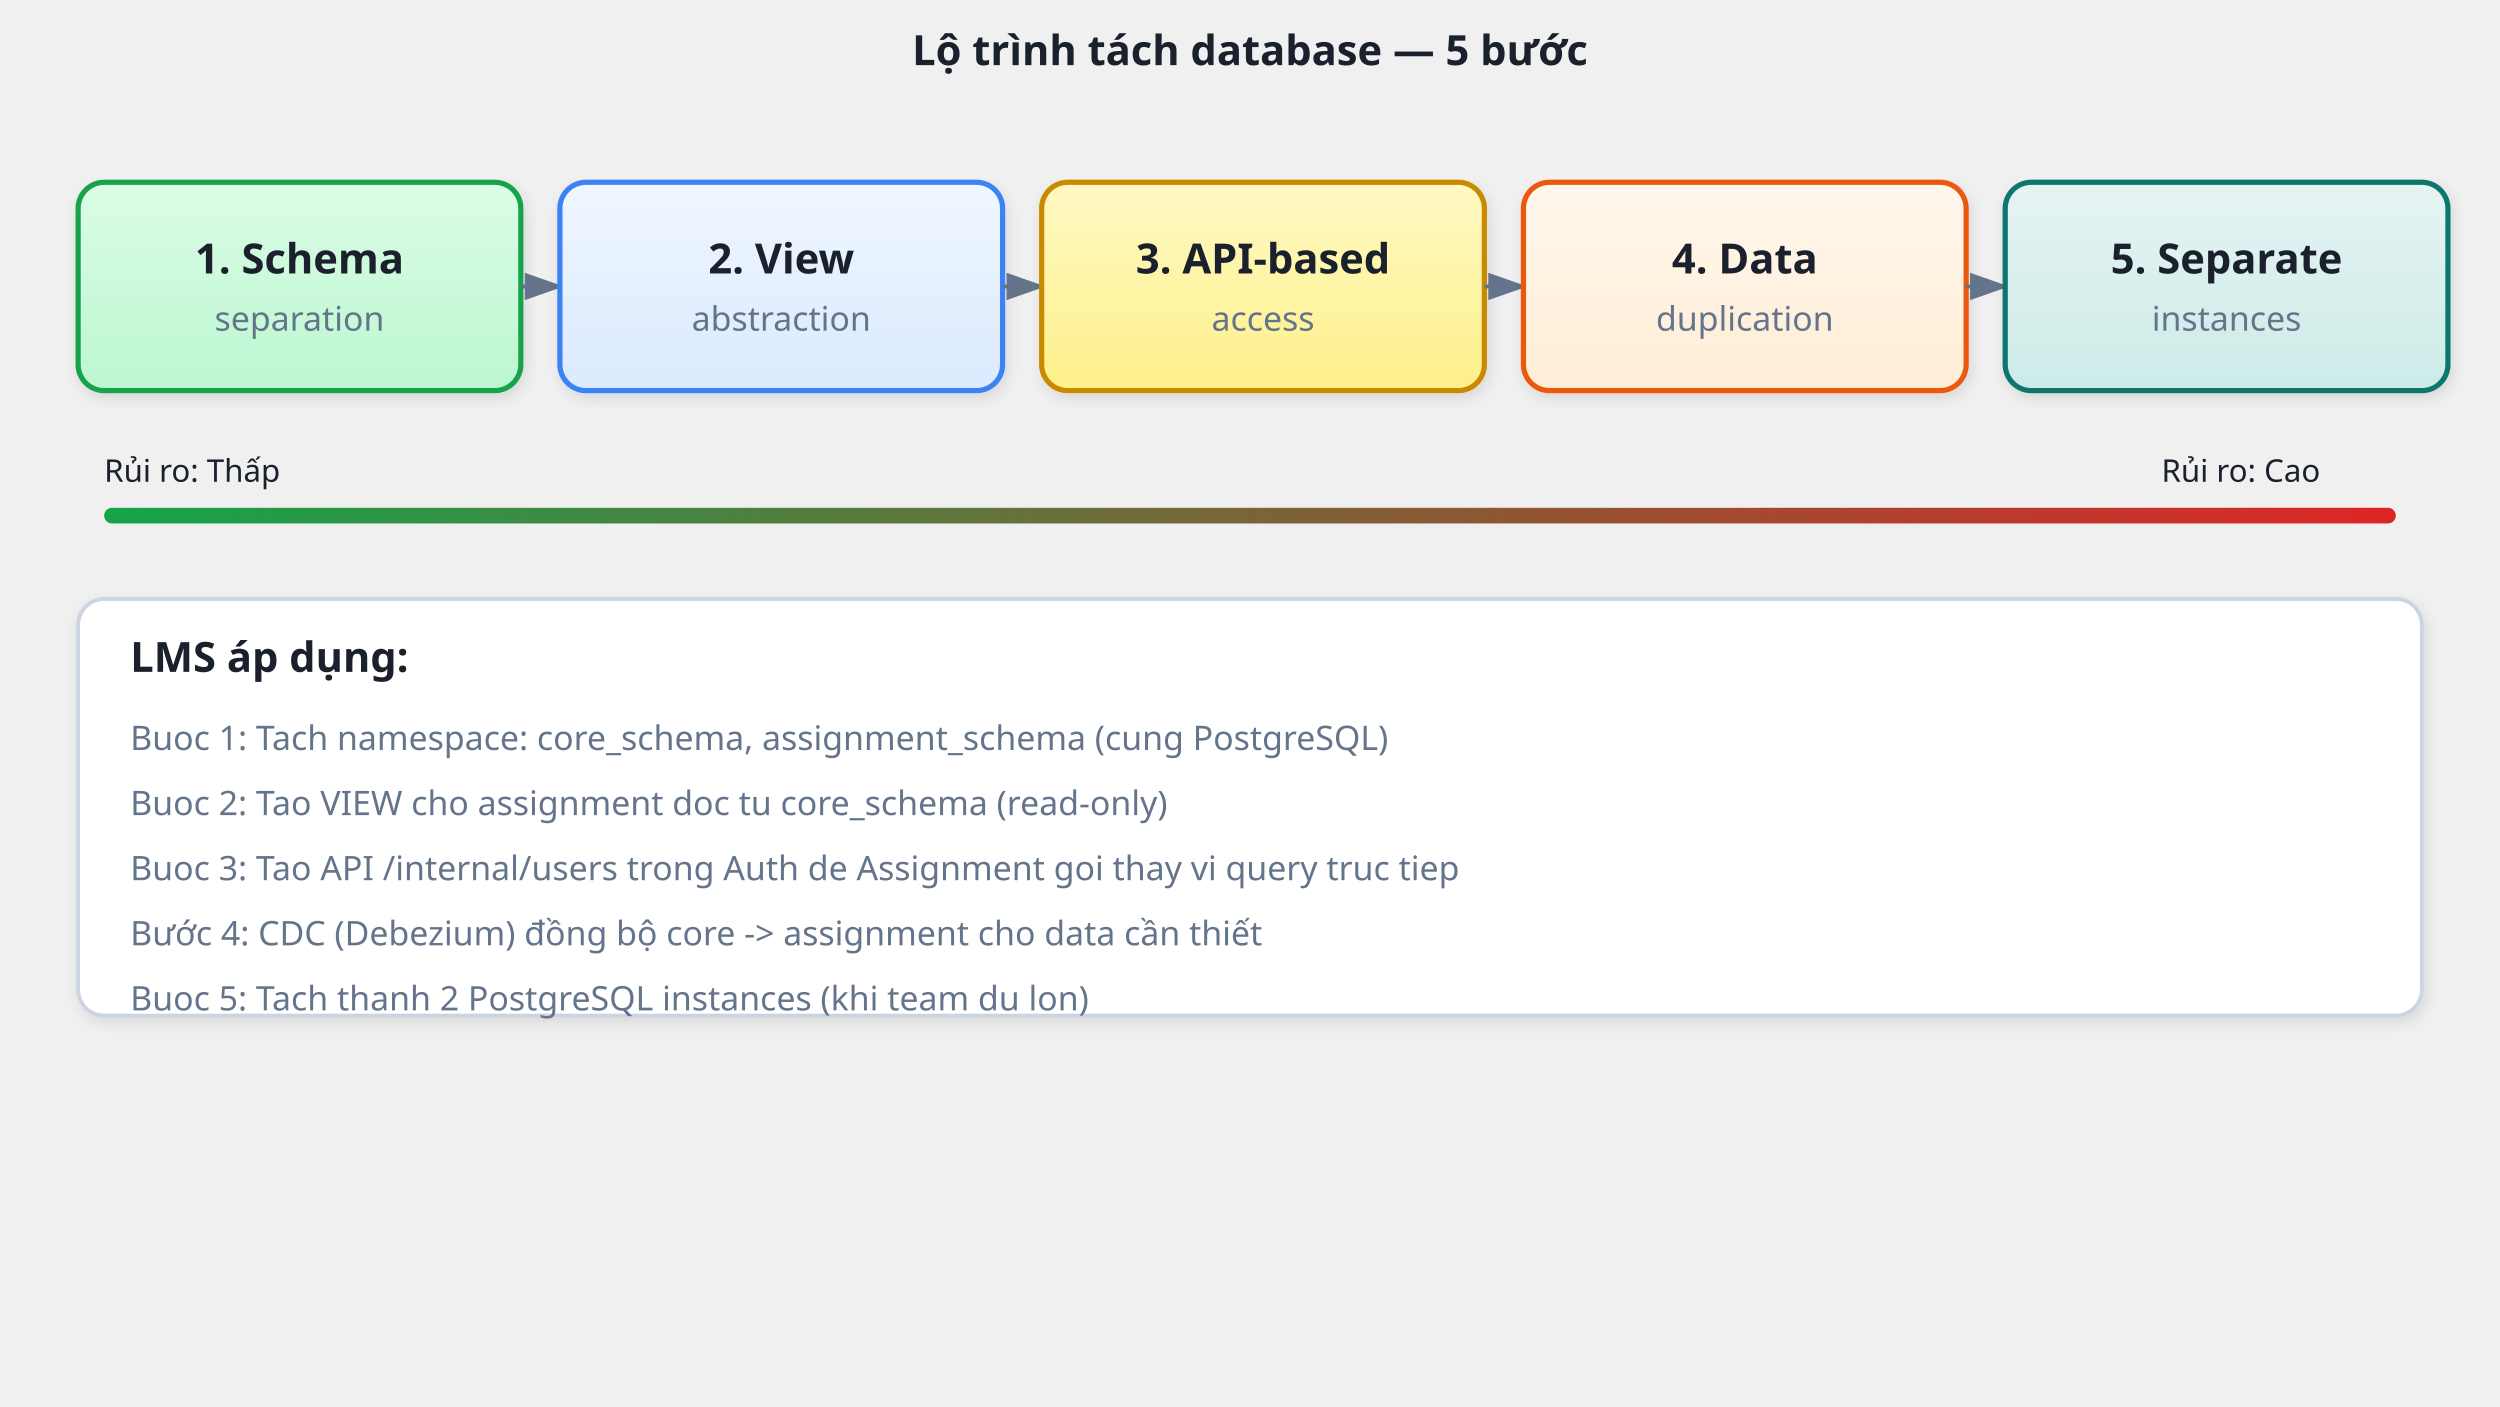
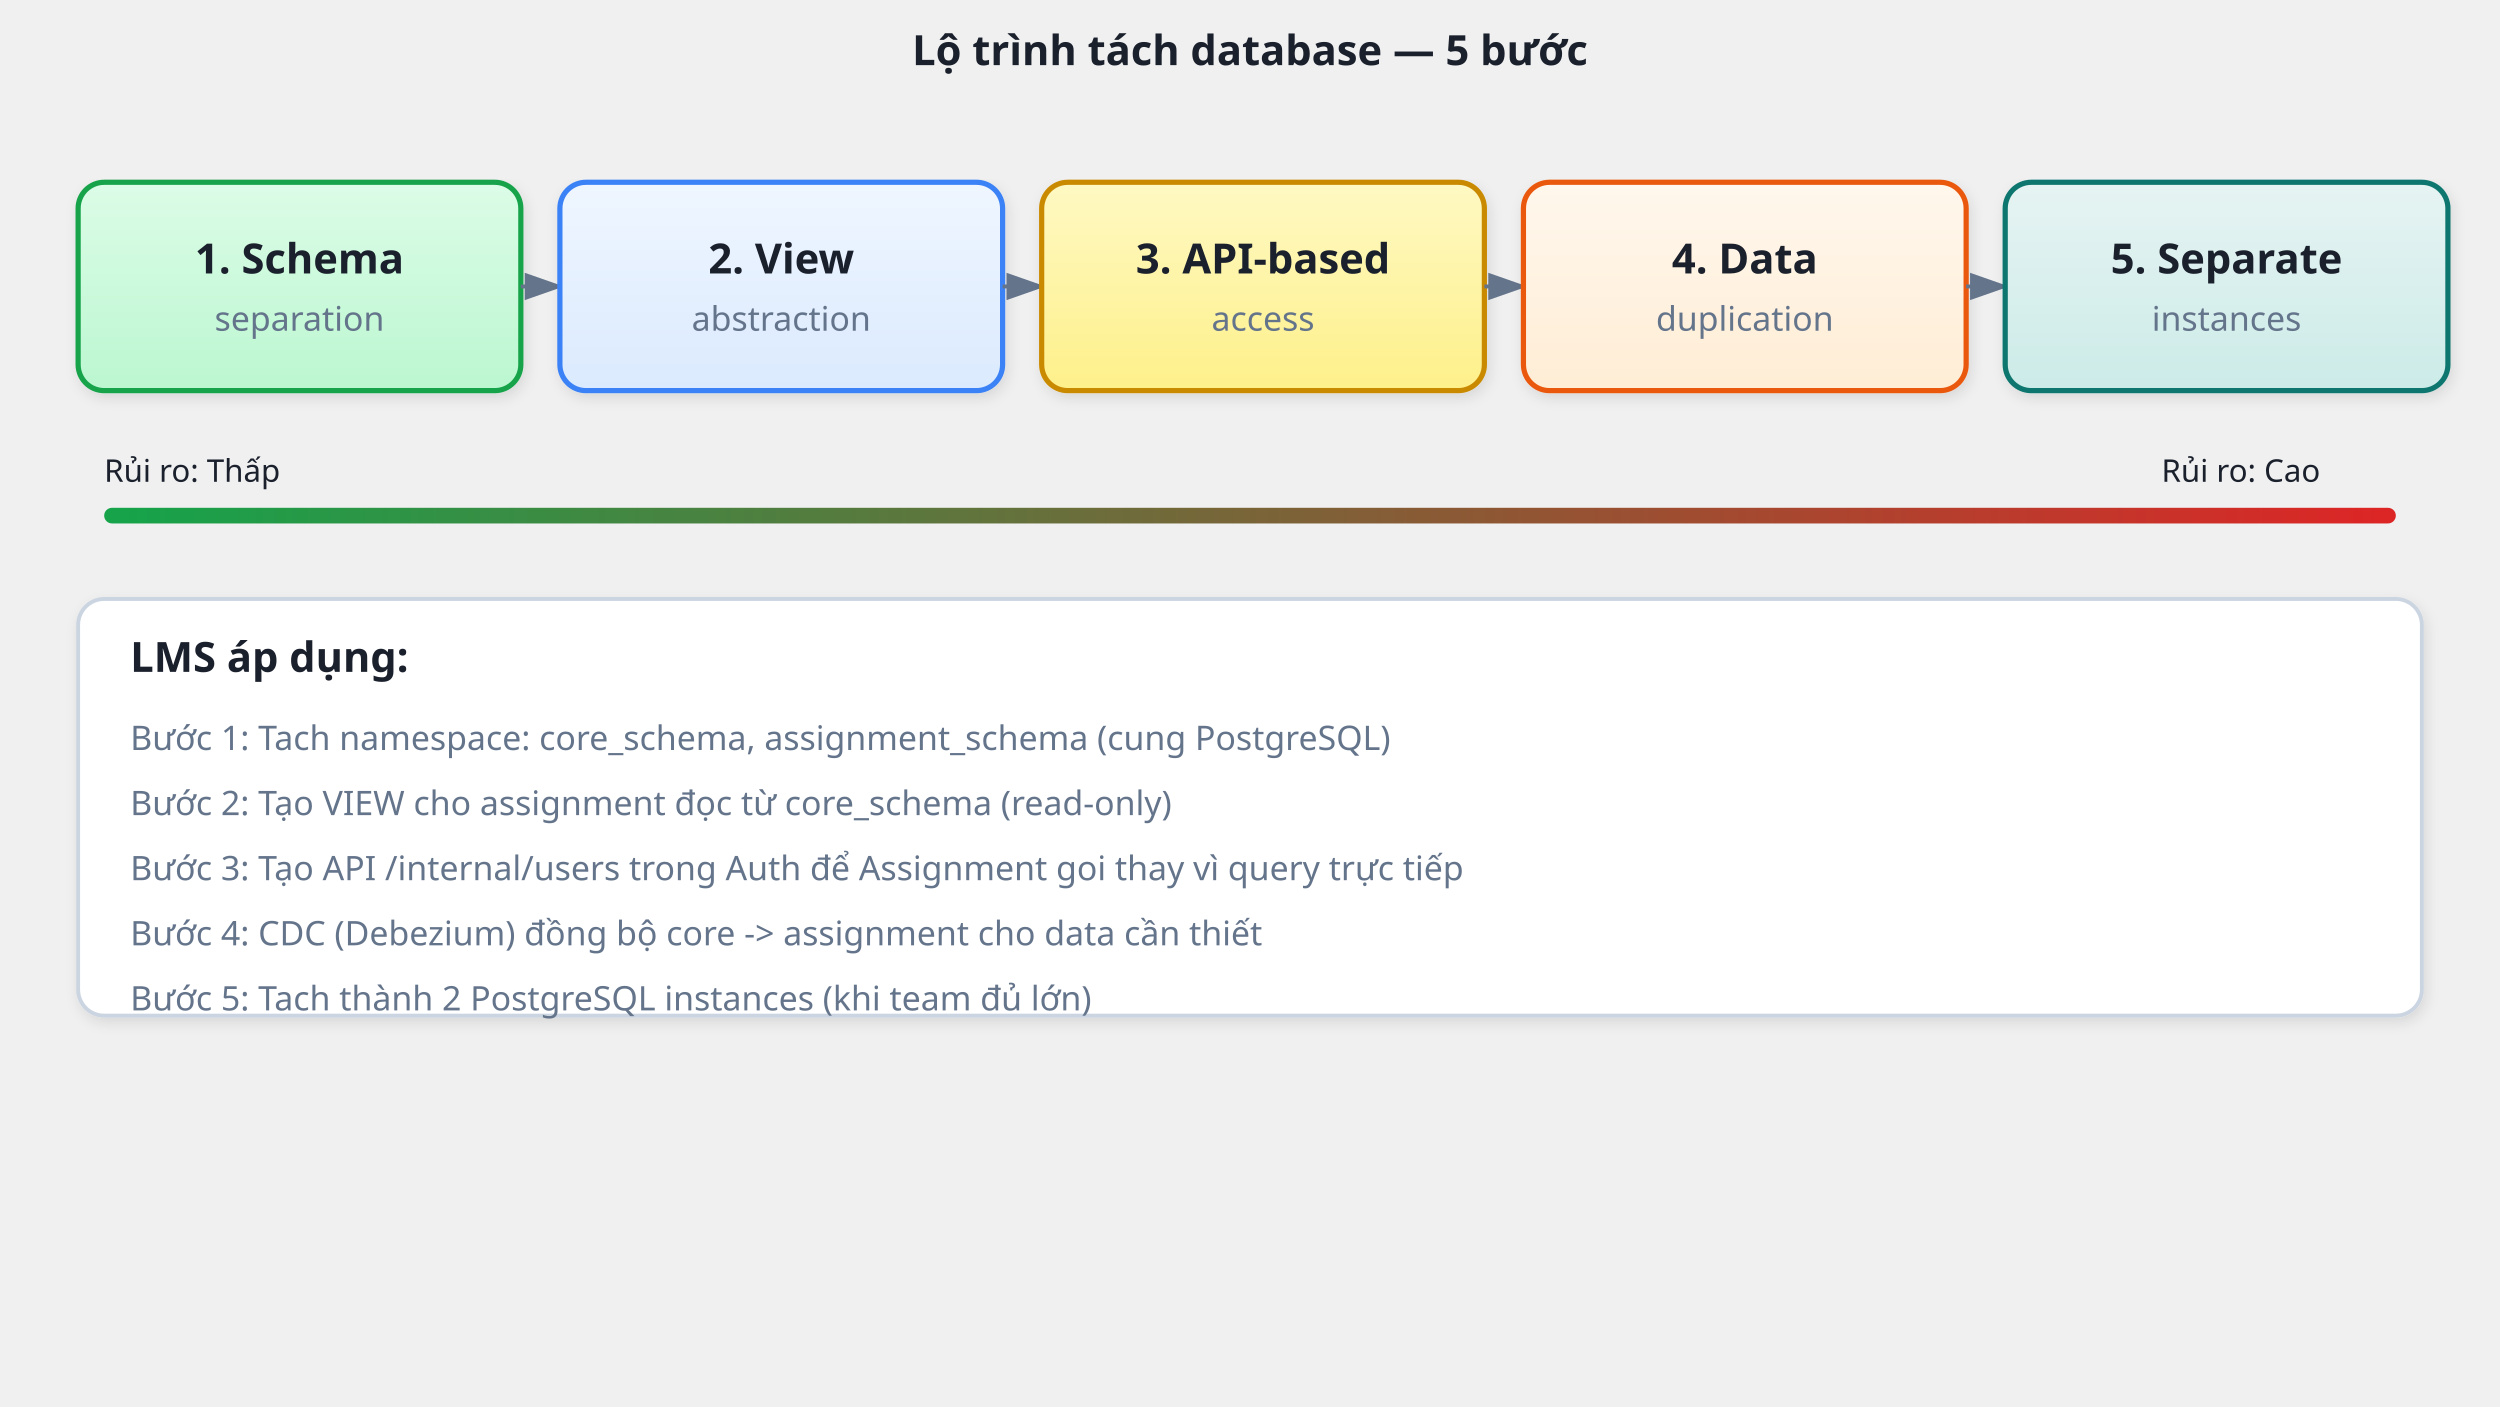
<svg xmlns="http://www.w3.org/2000/svg" viewBox="0 0 960 540" width="100%" height="100%">
  <defs>
    <marker id="arrowhead" markerWidth="10" markerHeight="7" refX="9" refY="3.5" orient="auto">
      <polygon points="0 0, 10 3.5, 0 7" fill="#64748b" />
    </marker>
    <marker id="arrowhead-danger" markerWidth="10" markerHeight="7" refX="9" refY="3.5" orient="auto">
      <polygon points="0 0, 10 3.5, 0 7" fill="#dc2626" />
    </marker>
    <filter id="shadow" x="-4%" y="-4%" width="108%" height="116%">
      <feDropShadow dx="1" dy="2" stdDeviation="2.5" flood-color="#0000001a" />
    </filter>
    <linearGradient id="grad-service" x1="0" y1="0" x2="0" y2="1">
      <stop offset="0%" stop-color="#e6f4f3" />
      <stop offset="100%" stop-color="#ccebe8" />
    </linearGradient>
    <linearGradient id="grad-storage" x1="0" y1="0" x2="0" y2="1">
      <stop offset="0%" stop-color="#dbeafe" />
      <stop offset="100%" stop-color="#bfdbfe" />
    </linearGradient>
    <linearGradient id="grad-event" x1="0" y1="0" x2="0" y2="1">
      <stop offset="0%" stop-color="#fef9c3" />
      <stop offset="100%" stop-color="#fef08a" />
    </linearGradient>
    <linearGradient id="grad-success" x1="0" y1="0" x2="0" y2="1">
      <stop offset="0%" stop-color="#dcfce7" />
      <stop offset="100%" stop-color="#bbf7d0" />
    </linearGradient>
    <linearGradient id="grad-danger" x1="0" y1="0" x2="0" y2="1">
      <stop offset="0%" stop-color="#fee2e2" />
      <stop offset="100%" stop-color="#fecaca" />
    </linearGradient>
    <linearGradient id="grad-warning" x1="0" y1="0" x2="0" y2="1">
      <stop offset="0%" stop-color="#fff7ed" />
      <stop offset="100%" stop-color="#ffedd5" />
    </linearGradient>
    <linearGradient id="grad-info" x1="0" y1="0" x2="0" y2="1">
      <stop offset="0%" stop-color="#eff6ff" />
      <stop offset="100%" stop-color="#dbeafe" />
    </linearGradient>
    <linearGradient id="grad-highlight" x1="0" y1="0" x2="0" y2="1">
      <stop offset="0%" stop-color="#f5f3ff" />
      <stop offset="100%" stop-color="#ede9fe" />
    </linearGradient>
    <linearGradient id="grad-legacy" x1="0" y1="0" x2="0" y2="1">
      <stop offset="0%" stop-color="#f3f4f6" />
      <stop offset="100%" stop-color="#e5e7eb" />
    </linearGradient>
  </defs>
  <style>
    text {
      font-family: 'Segoe UI', system-ui, -apple-system, sans-serif;
      font-size: 14px;
      fill: #1a202c;
    }
    .title { font-weight: 600; font-size: 16px; }
    .small { font-size: 12px; }
    .subtitle { font-size: 13px; fill: #64748b; }
    .mono { font-family: 'Consolas', 'DejaVu Sans Mono', monospace; font-size: 12px; }

    .cluster { fill: #f8fafc; stroke: #94a3b8; stroke-width: 1.5; stroke-dasharray: 6 3; }
    .service { fill: url(#grad-service); stroke: #0f766e; stroke-width: 2.0; filter: url(#shadow); }
    .storage { fill: url(#grad-storage); stroke: #2563eb; stroke-width: 2.0; filter: url(#shadow); }
    .event   { fill: url(#grad-event);   stroke: #ca8a04;   stroke-width: 2.0; filter: url(#shadow); }
    .success { fill: url(#grad-success); stroke: #16a34a; stroke-width: 2.0; filter: url(#shadow); }
    .danger  { fill: url(#grad-danger);  stroke: #dc2626;  stroke-width: 2.0; filter: url(#shadow); }
    .warning { fill: url(#grad-warning); stroke: #ea580c; stroke-width: 2.0; filter: url(#shadow); }
    .info    { fill: url(#grad-info);    stroke: #3b82f6;    stroke-width: 2.0; filter: url(#shadow); }
    .highlight { fill: url(#grad-highlight); stroke: #7c3aed; stroke-width: 2.0; filter: url(#shadow); }
    .legacy  { fill: url(#grad-legacy);  stroke: #9ca3af;  stroke-width: 1.5; filter: url(#shadow); }
    .note    { fill: #ffffff;    stroke: #cbd5e1;   stroke-width: 1.5; filter: url(#shadow); }
    .step    { fill: #ffffff;    stroke: #94a3b8;         stroke-width: 1.5; filter: url(#shadow); }

    .service-flat { fill: #e6f4f3; stroke: #0f766e; stroke-width: 1.5; }
    .storage-flat { fill: #dbeafe; stroke: #2563eb; stroke-width: 1.5; }
    .event-flat   { fill: #fef9c3;   stroke: #ca8a04;   stroke-width: 1.5; }

    .arrow {
      stroke: #64748b; stroke-width: 1.5; fill: none;
      marker-end: url(#arrowhead);
    }
    .arrow-dashed {
      stroke: #64748b; stroke-width: 1.5; fill: none;
      stroke-dasharray: 6 3; marker-end: url(#arrowhead);
    }
    .arrow-danger {
      stroke: #dc2626; stroke-width: 2.0; fill: none;
      marker-end: url(#arrowhead-danger);
    }
    .arrow-bg { fill: #ffffff; opacity: 0.92; }
    .lifeline {
      stroke: #94a3b8; stroke-width: 1.0;
      stroke-dasharray: 4 3; fill: none;
    }
    .separator {
      stroke: #cbd5e1; stroke-width: 1.0;
    }
  </style>
  <text x="480" y="25" text-anchor="middle" class="title">Lộ trình tách database — 5 bước</text>
  <rect x="30" y="70" width="170" height="80" rx="10" class="success" />
  <text x="115" y="105" text-anchor="middle" class="title">1. Schema</text>
  <text x="115" y="127" text-anchor="middle" class="subtitle">separation</text>
  <path d="M 200 110 L 215 110" class="arrow" />
  <rect x="215" y="70" width="170" height="80" rx="10" class="info" />
  <text x="300" y="105" text-anchor="middle" class="title">2. View</text>
  <text x="300" y="127" text-anchor="middle" class="subtitle">abstraction</text>
  <path d="M 385 110 L 400 110" class="arrow" />
  <rect x="400" y="70" width="170" height="80" rx="10" class="event" />
  <text x="485" y="105" text-anchor="middle" class="title">3. API-based</text>
  <text x="485" y="127" text-anchor="middle" class="subtitle">access</text>
  <path d="M 570 110 L 585 110" class="arrow" />
  <rect x="585" y="70" width="170" height="80" rx="10" class="warning" />
  <text x="670" y="105" text-anchor="middle" class="title">4. Data</text>
  <text x="670" y="127" text-anchor="middle" class="subtitle">duplication</text>
  <path d="M 755 110 L 770 110" class="arrow" />
  <rect x="770" y="70" width="170" height="80" rx="10" class="service" />
  <text x="855" y="105" text-anchor="middle" class="title">5. Separate</text>
  <text x="855" y="127" text-anchor="middle" class="subtitle">instances</text>
  <text x="40" y="185" class="small">Rủi ro: Thấp</text>
  <text x="830" y="185" class="small">Rủi ro: Cao</text>
  <rect x="40" y="195" width="880" height="6" rx="3" fill="url(#rg)" />
  <defs>
    <linearGradient id="rg" x1="0" y1="0" x2="1" y2="0">
      <stop offset="0%" stop-color="#16a34a" />
      <stop offset="100%" stop-color="#dc2626" />
    </linearGradient>
  </defs>
  <rect x="30" y="230" width="900" height="160" rx="10" class="note" />
  <text x="50" y="258" class="title">LMS áp dụng:</text>
-   <text x="50" y="288" class="subtitle">Buoc 1: Tach namespace: core_schema, assignment_schema (cung PostgreSQL)</text>
-   <text x="50" y="313" class="subtitle">Buoc 2: Tao VIEW cho assignment doc tu core_schema (read-only)</text>
-   <text x="50" y="338" class="subtitle">Buoc 3: Tao API /internal/users trong Auth de Assignment goi thay vi query truc tiep</text>
+   <text x="50" y="288" class="subtitle">Bước 1: Tach namespace: core_schema, assignment_schema (cung PostgreSQL)</text>
+   <text x="50" y="313" class="subtitle">Bước 2: Tạo VIEW cho assignment đọc từ core_schema (read-only)</text>
+   <text x="50" y="338" class="subtitle">Bước 3: Tạo API /internal/users trong Auth để Assignment goi thay vì query trực tiếp</text>
  <text x="50" y="363" class="subtitle">Bước 4: CDC (Debezium) đồng bộ core -&gt; assignment cho data cần thiết</text>
-   <text x="50" y="388" class="subtitle">Buoc 5: Tach thanh 2 PostgreSQL instances (khi team du lon)</text>
+   <text x="50" y="388" class="subtitle">Bước 5: Tach thành 2 PostgreSQL instances (khi team đủ lớn)</text>
</svg>
